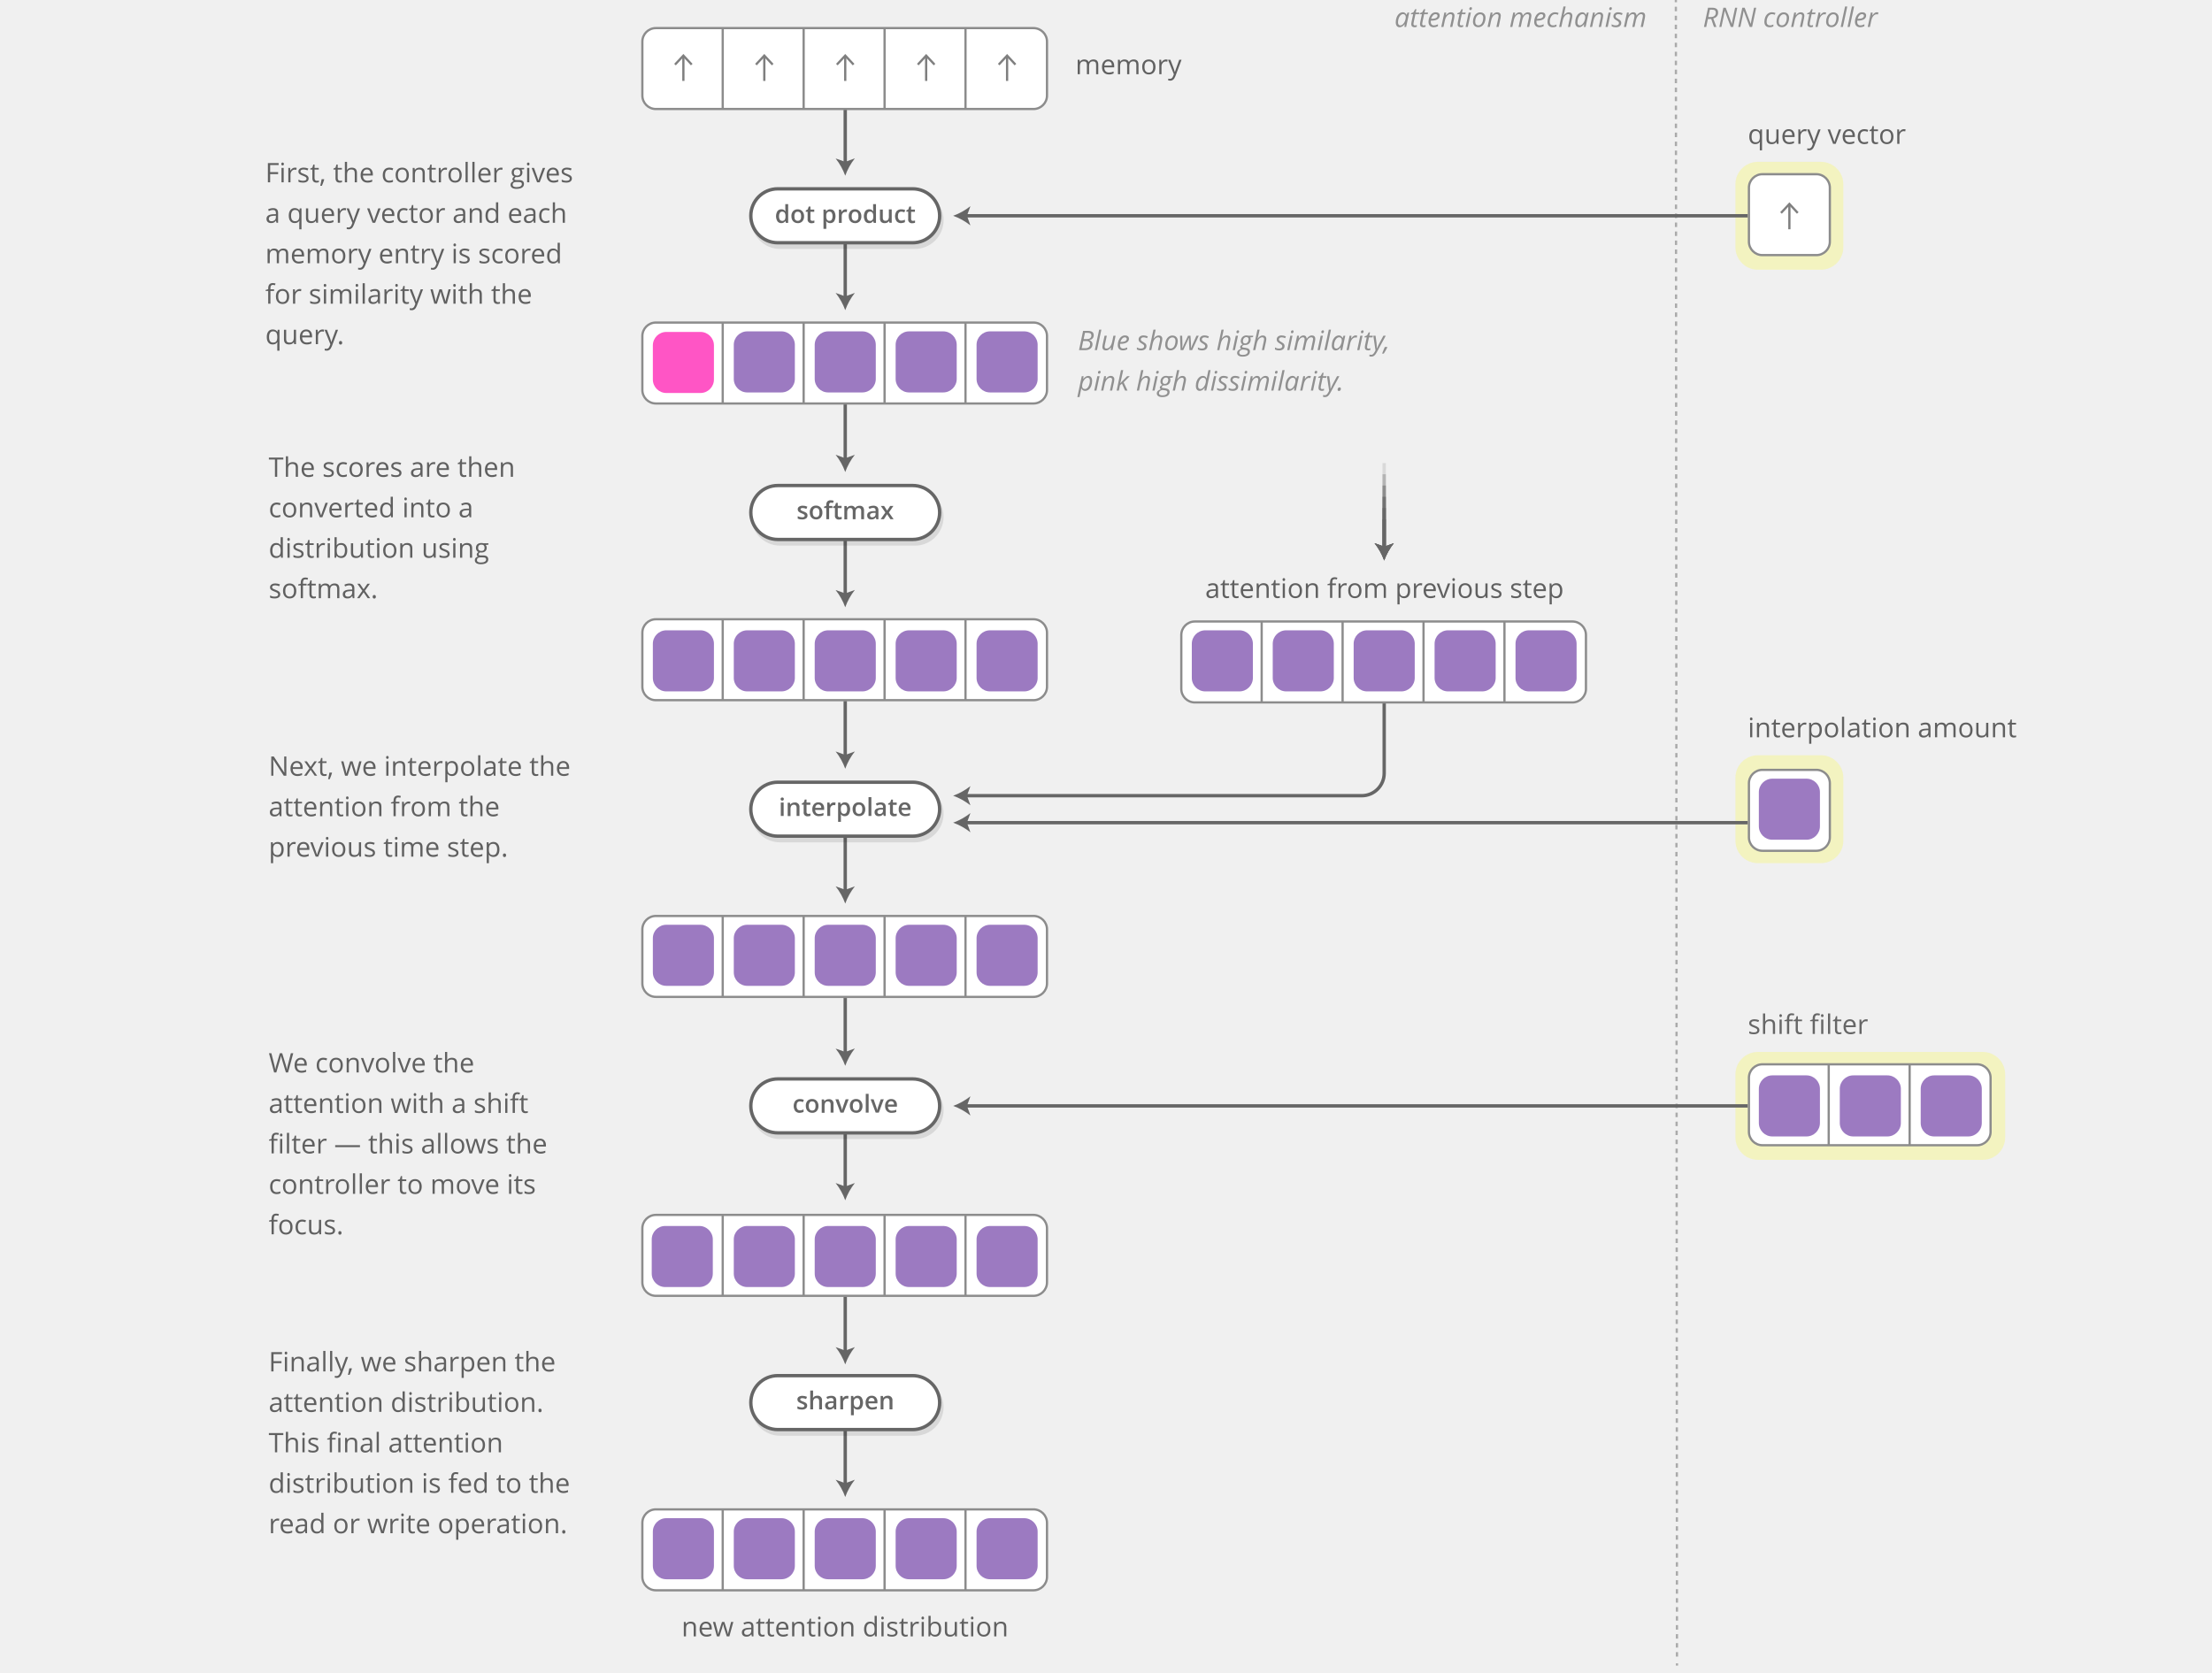
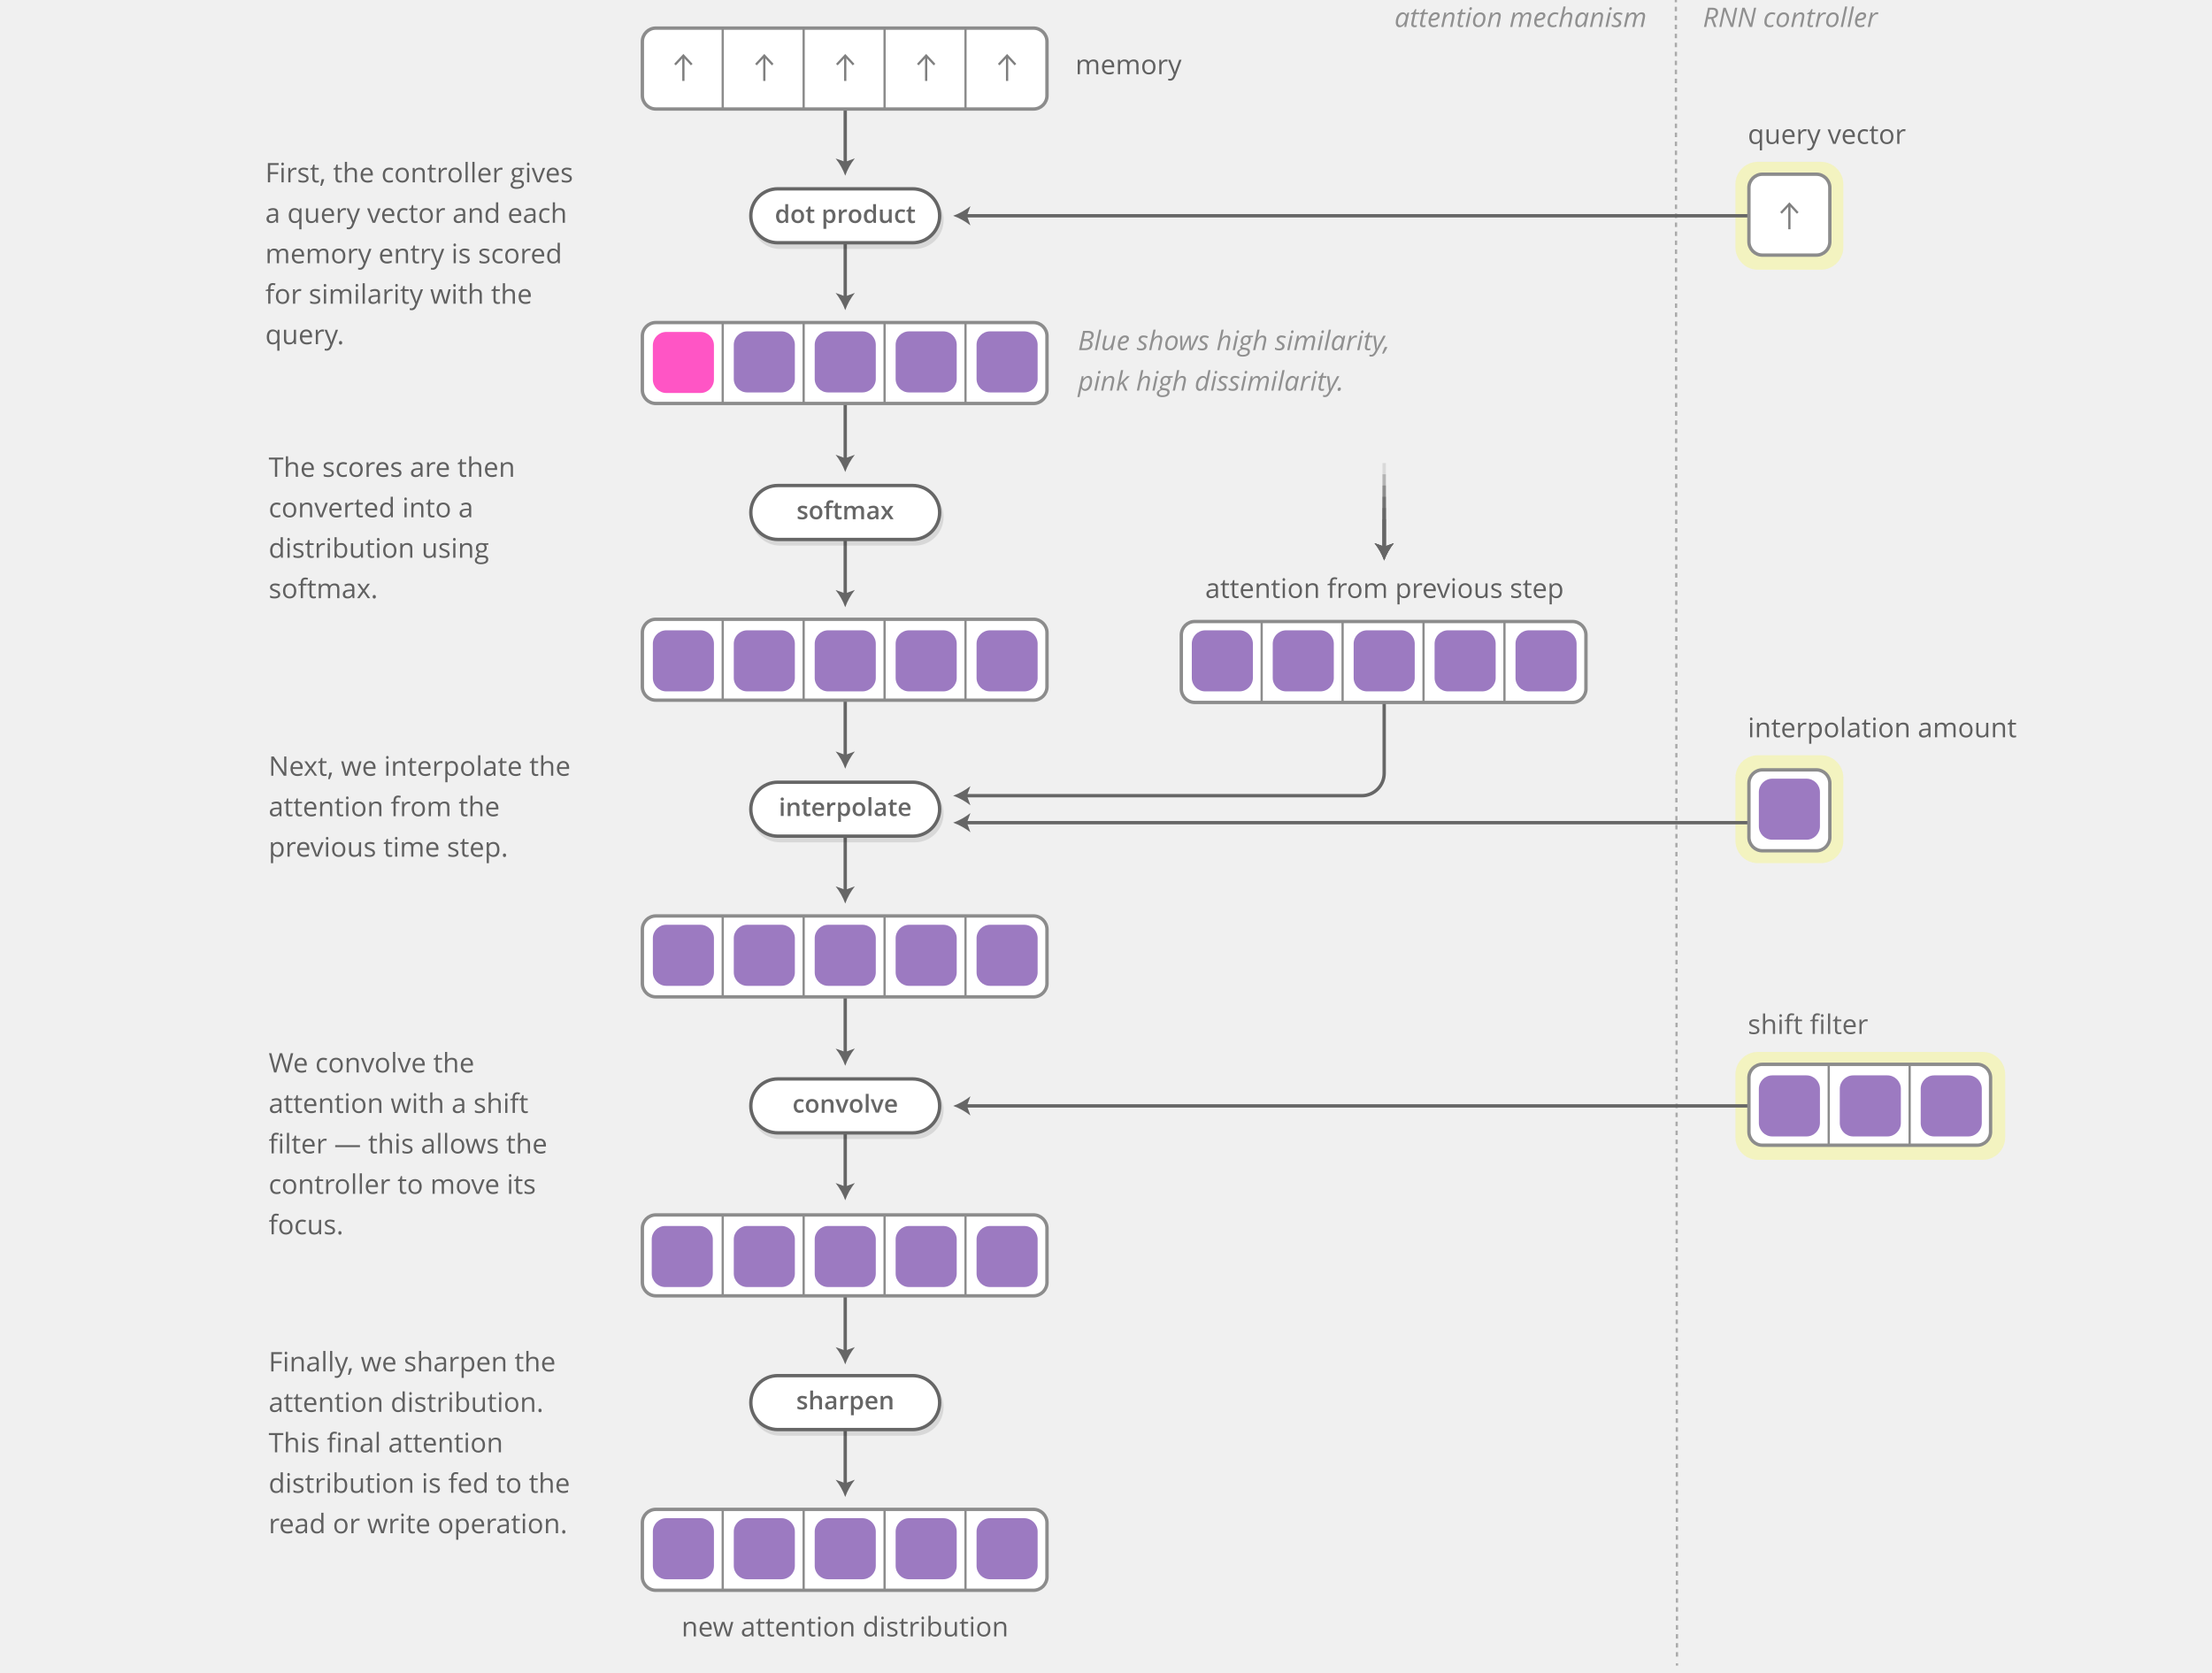
<svg xmlns="http://www.w3.org/2000/svg" xmlns:xlink="http://www.w3.org/1999/xlink" id="background" width="984" height="744" viewBox="0 0 984 744">
  <defs>
-     <symbol id="array-5" data-name="array-5" viewBox="0 0 181 37">
-       <rect x="0.5" y="0.5" width="180" height="36" rx="6" ry="6" fill="#fff" stroke="#8c8c8c" stroke-miterlimit="10" />
-       <line x1="36.25" y1="36.5" x2="36.25" y2="0.5" fill="none" stroke="#8c8c8c" stroke-miterlimit="10" />
-       <line x1="72.25" y1="36.5" x2="72.25" y2="0.5" fill="none" stroke="#8c8c8c" stroke-miterlimit="10" />
-       <line x1="108.25" y1="36.5" x2="108.25" y2="0.5" fill="none" stroke="#8c8c8c" stroke-miterlimit="10" />
-       <line x1="144.25" y1="36.5" x2="144.25" y2="0.5" fill="none" stroke="#8c8c8c" stroke-miterlimit="10" />
-     </symbol>
-     <symbol id="array-1" data-name="array-1" viewBox="0 0 37 37">
-       <rect x="0.5" y="0.5" width="36" height="36" rx="6" ry="6" fill="#fff" stroke="#8c8c8c" stroke-miterlimit="10" />
-     </symbol>
-     <symbol id="array-3" data-name="array-3" viewBox="0 0 108.5 37">
-       <rect x="0.5" y="0.5" width="107.5" height="36" rx="6" ry="6" fill="#fff" stroke="#8c8c8c" stroke-miterlimit="10" />
-       <line x1="36" y1="36.5" x2="36" y2="0.5" fill="none" stroke="#8c8c8c" stroke-miterlimit="10" />
-       <line x1="72" y1="36.5" x2="72" y2="0.5" fill="none" stroke="#8c8c8c" stroke-miterlimit="10" />
+     <symbol id="array-5" data-name="array-5" viewBox="0 0 181.5 37.5">
+       <rect x="0.75" y="0.75" width="180" height="36" rx="6" ry="6" fill="#fff" stroke="#8c8c8c" stroke-miterlimit="10" stroke-width="1.5" />
+       <line x1="36.5" y1="36.75" x2="36.5" y2="0.75" fill="none" stroke="#8c8c8c" stroke-miterlimit="10" />
+       <line x1="72.5" y1="36.75" x2="72.5" y2="0.75" fill="none" stroke="#8c8c8c" stroke-miterlimit="10" />
+       <line x1="108.5" y1="36.75" x2="108.5" y2="0.75" fill="none" stroke="#8c8c8c" stroke-miterlimit="10" />
+       <line x1="144.5" y1="36.75" x2="144.5" y2="0.75" fill="none" stroke="#8c8c8c" stroke-miterlimit="10" />
+     </symbol>
+     <symbol id="array-1" data-name="array-1" viewBox="0 0 37.5 37.5">
+       <rect x="0.75" y="0.75" width="36" height="36" rx="6" ry="6" fill="#fff" stroke="#8c8c8c" stroke-miterlimit="10" stroke-width="1.5" />
+     </symbol>
+     <symbol id="array-3" data-name="array-3" viewBox="0 0 109 37.5">
+       <rect x="0.75" y="0.75" width="107.5" height="36" rx="6" ry="6" fill="#fff" stroke="#8c8c8c" stroke-miterlimit="10" stroke-width="1.5" />
+       <line x1="36.25" y1="36.75" x2="36.25" y2="0.75" fill="none" stroke="#8c8c8c" stroke-miterlimit="10" />
+       <line x1="72.25" y1="36.75" x2="72.25" y2="0.75" fill="none" stroke="#8c8c8c" stroke-miterlimit="10" />
    </symbol>
    <symbol id="array-negative-value" data-name="array-negative-value" viewBox="0 0 36 36">
      <rect width="36" height="36" fill="#0080f7" opacity="0" />
      <rect x="4.42" y="4.42" width="27.17" height="27.17" rx="6" ry="6" fill="#ff2bb6" opacity="0.8" />
    </symbol>
    <symbol id="array-positive-value" data-name="array-positive-value" viewBox="0 0 36 36">
      <rect width="36" height="36" fill="#0080f7" opacity="0" />
      <rect x="4.42" y="4.42" width="27.17" height="27.17" rx="6" ry="6" fill="#8359b2" opacity="0.8" />
    </symbol>
    <symbol id="array-vector" data-name="array-vector" viewBox="0 0 36 36">
      <rect width="36" height="36" fill="#0080f7" opacity="0" />
      <g opacity="0.5">
        <g>
          <line x1="18" y1="24" x2="18" y2="13.08" fill="none" stroke="#000" stroke-miterlimit="10" />
          <polygon points="22.09 16.4 21.36 17.08 18 13.47 14.64 17.08 13.91 16.4 18 12 22.09 16.4" />
        </g>
      </g>
    </symbol>
  </defs>
  <g id="_Group_" data-name="&lt;Group&gt;" opacity="0.2">
    <rect x="772" y="72" width="48" height="48" rx="10" ry="10" opacity="0.04" />
    <rect x="772" y="72" width="48" height="48" rx="10" ry="10" fill="#ff0" />
  </g>
  <g id="_Group_2" data-name="&lt;Group&gt;" opacity="0.2">
    <rect x="772" y="336" width="48" height="48" rx="10" ry="10" opacity="0.04" />
    <rect x="772" y="336" width="48" height="48" rx="10" ry="10" fill="#ff0" />
  </g>
  <g id="_Group_3" data-name="&lt;Group&gt;" opacity="0.2">
    <rect x="772" y="468" width="120" height="48" rx="10" ry="10" opacity="0.04" />
    <rect x="772" y="468" width="120" height="48" rx="10" ry="10" fill="#ff0" />
  </g>
  <g>
    <line x1="745.5" x2="746" y2="741" fill="#fff" />
    <g>
      <line x1="745.5" x2="745.5" y2="1" fill="none" stroke="#aaa" stroke-miterlimit="10" />
      <line x1="745.5" y1="3" x2="746" y2="739" fill="none" stroke="#aaa" stroke-miterlimit="10" stroke-dasharray="2 2" />
      <line x1="746" y1="740" x2="746" y2="741" fill="none" stroke="#aaa" stroke-miterlimit="10" />
    </g>
  </g>
  <g>
    <g opacity="0">
      <g>
        <line x1="615.75" y1="201" x2="615.75" y2="243.92" fill="none" stroke="#666" stroke-miterlimit="10" stroke-width="1.5" />
        <path d="M615.75,249.35a27.2,27.2,0,0,0-4.28-7.69l4.28,1.55,4.28-1.55A27.18,27.18,0,0,0,615.75,249.35Z" fill="#666" />
      </g>
    </g>
    <g opacity="0.17">
      <g>
        <line x1="615.75" y1="206" x2="615.75" y2="243.92" fill="none" stroke="#666" stroke-miterlimit="10" stroke-width="1.5" />
        <path d="M615.75,249.35a27.2,27.2,0,0,0-4.28-7.69l4.28,1.55,4.28-1.55A27.18,27.18,0,0,0,615.75,249.35Z" fill="#666" />
      </g>
    </g>
    <g opacity="0.33">
      <g>
        <line x1="615.75" y1="211" x2="615.75" y2="243.92" fill="none" stroke="#666" stroke-miterlimit="10" stroke-width="1.5" />
        <path d="M615.75,249.35a27.2,27.2,0,0,0-4.28-7.69l4.28,1.55,4.28-1.55A27.18,27.18,0,0,0,615.75,249.35Z" fill="#666" />
      </g>
    </g>
    <g opacity="0.5">
      <g>
        <line x1="615.75" y1="216" x2="615.75" y2="243.92" fill="none" stroke="#666" stroke-miterlimit="10" stroke-width="1.5" />
        <path d="M615.75,249.35a27.2,27.2,0,0,0-4.28-7.69l4.28,1.55,4.28-1.55A27.18,27.18,0,0,0,615.75,249.35Z" fill="#666" />
      </g>
    </g>
    <g opacity="0.67">
      <g>
        <line x1="615.75" y1="221" x2="615.75" y2="243.92" fill="none" stroke="#666" stroke-miterlimit="10" stroke-width="1.5" />
        <path d="M615.75,249.35a27.2,27.2,0,0,0-4.28-7.69l4.28,1.55,4.28-1.55A27.18,27.18,0,0,0,615.75,249.35Z" fill="#666" />
      </g>
    </g>
    <g opacity="0.83">
      <g>
        <line x1="615.75" y1="226" x2="615.75" y2="243.92" fill="none" stroke="#666" stroke-miterlimit="10" stroke-width="1.5" />
        <path d="M615.75,249.35a27.2,27.2,0,0,0-4.28-7.69l4.28,1.55,4.28-1.55A27.18,27.18,0,0,0,615.75,249.35Z" fill="#666" />
      </g>
    </g>
    <g>
      <line x1="615.75" y1="231" x2="615.75" y2="243.92" fill="none" stroke="#666" stroke-miterlimit="10" stroke-width="1.5" />
      <path d="M615.75,249.35a27.2,27.2,0,0,0-4.28-7.69l4.28,1.55,4.28-1.55A27.18,27.18,0,0,0,615.75,249.35Z" fill="#666" />
    </g>
  </g>
  <g>
    <g>
      <line x1="376" y1="48" x2="376" y2="72.75" fill="none" stroke="#666" stroke-miterlimit="10" stroke-width="1.5" />
      <path d="M376,78.18a27.2,27.2,0,0,0-4.28-7.69L376,72l4.28-1.55A27.17,27.17,0,0,0,376,78.18Z" fill="#666" />
    </g>
    <g>
      <line x1="777.5" y1="96" x2="429.43" y2="96" fill="none" stroke="#666" stroke-miterlimit="10" stroke-width="1.5" />
      <path d="M424,96a27.2,27.2,0,0,0,7.69-4.28L430.14,96l1.55,4.28A27.18,27.18,0,0,0,424,96Z" fill="#666" />
    </g>
    <g>
      <line x1="777.5" y1="366" x2="429.43" y2="366" fill="none" stroke="#666" stroke-miterlimit="10" stroke-width="1.5" />
      <path d="M424,366a27.2,27.2,0,0,0,7.69-4.28L430.14,366l1.55,4.28A27.18,27.18,0,0,0,424,366Z" fill="#666" />
    </g>
    <g>
      <line x1="777.5" y1="492" x2="429.43" y2="492" fill="none" stroke="#666" stroke-miterlimit="10" stroke-width="1.5" />
      <path d="M424,492a27.2,27.2,0,0,0,7.69-4.28L430.14,492l1.55,4.28A27.18,27.18,0,0,0,424,492Z" fill="#666" />
    </g>
    <g>
      <line x1="376" y1="107.82" x2="376" y2="132.57" fill="none" stroke="#666" stroke-miterlimit="10" stroke-width="1.5" />
      <path d="M376,138a27.2,27.2,0,0,0-4.28-7.69l4.28,1.55,4.28-1.55A27.18,27.18,0,0,0,376,138Z" fill="#666" />
    </g>
    <g>
      <line x1="376" y1="179.82" x2="376" y2="204.57" fill="none" stroke="#666" stroke-miterlimit="10" stroke-width="1.5" />
      <path d="M376,210a27.2,27.2,0,0,0-4.28-7.69l4.28,1.55,4.28-1.55A27.17,27.17,0,0,0,376,210Z" fill="#666" />
    </g>
    <g>
      <line x1="376" y1="240" x2="376" y2="264.75" fill="none" stroke="#666" stroke-miterlimit="10" stroke-width="1.5" />
      <path d="M376,270.18a27.2,27.2,0,0,0-4.28-7.69L376,264l4.28-1.55A27.18,27.18,0,0,0,376,270.18Z" fill="#666" />
    </g>
    <g>
      <line x1="376" y1="311.82" x2="376" y2="336.57" fill="none" stroke="#666" stroke-miterlimit="10" stroke-width="1.5" />
      <path d="M376,342a27.2,27.2,0,0,0-4.28-7.69l4.28,1.55,4.28-1.55A27.18,27.18,0,0,0,376,342Z" fill="#666" />
    </g>
    <g>
      <line x1="376" y1="371.82" x2="376" y2="396.57" fill="none" stroke="#666" stroke-miterlimit="10" stroke-width="1.5" />
      <path d="M376,402a27.2,27.2,0,0,0-4.28-7.69l4.28,1.55,4.28-1.55A27.18,27.18,0,0,0,376,402Z" fill="#666" />
    </g>
    <g>
      <line x1="376" y1="444" x2="376" y2="468.75" fill="none" stroke="#666" stroke-miterlimit="10" stroke-width="1.5" />
      <path d="M376,474.18a27.2,27.2,0,0,0-4.28-7.69L376,468l4.28-1.55A27.18,27.18,0,0,0,376,474.18Z" fill="#666" />
    </g>
    <g>
      <line x1="376" y1="503.82" x2="376" y2="528.57" fill="none" stroke="#666" stroke-miterlimit="10" stroke-width="1.5" />
      <path d="M376,534a27.2,27.2,0,0,0-4.28-7.69l4.28,1.55,4.28-1.55A27.18,27.18,0,0,0,376,534Z" fill="#666" />
    </g>
    <g>
      <line x1="376" y1="576.82" x2="376" y2="601.57" fill="none" stroke="#666" stroke-miterlimit="10" stroke-width="1.5" />
      <path d="M376,607a27.2,27.2,0,0,0-4.28-7.69l4.28,1.55,4.28-1.55A27.18,27.18,0,0,0,376,607Z" fill="#666" />
    </g>
    <g>
      <line x1="376" y1="635.82" x2="376" y2="660.57" fill="none" stroke="#666" stroke-miterlimit="10" stroke-width="1.5" />
      <path d="M376,666a27.2,27.2,0,0,0-4.28-7.69l4.28,1.55,4.28-1.55A27.18,27.18,0,0,0,376,666Z" fill="#666" />
    </g>
    <g>
      <path d="M615.75,312v32a10,10,0,0,1-10,10H429.43" fill="none" stroke="#666" stroke-miterlimit="10" stroke-width="1.5" />
      <path d="M424,354a27.2,27.2,0,0,0,7.69-4.28L430.14,354l1.55,4.28A27.18,27.18,0,0,0,424,354Z" fill="#666" />
    </g>
  </g>
  <g>
    <g opacity="0.1">
      <rect x="335" y="614" width="84" height="24" rx="12" ry="12" />
      <rect x="335" y="614" width="84" height="24" rx="12" ry="12" fill="none" stroke="#000" stroke-miterlimit="10" stroke-width="1.5" />
    </g>
    <g>
      <rect x="334" y="612" width="84" height="24" rx="12" ry="12" fill="#fff" />
      <rect x="334" y="612" width="84" height="24" rx="12" ry="12" fill="none" stroke="#666" stroke-miterlimit="10" stroke-width="1.5" />
    </g>
  </g>
  <g>
    <g opacity="0.1">
      <rect x="335" y="482" width="84" height="24" rx="12" ry="12" />
      <rect x="335" y="482" width="84" height="24" rx="12" ry="12" fill="none" stroke="#000" stroke-miterlimit="10" stroke-width="1.5" />
    </g>
    <g>
      <rect x="334" y="480" width="84" height="24" rx="12" ry="12" fill="#fff" />
      <rect x="334" y="480" width="84" height="24" rx="12" ry="12" fill="none" stroke="#666" stroke-miterlimit="10" stroke-width="1.5" />
    </g>
  </g>
  <g>
    <g opacity="0.1">
      <rect x="335" y="350" width="84" height="24" rx="12" ry="12" />
      <rect x="335" y="350" width="84" height="24" rx="12" ry="12" fill="none" stroke="#000" stroke-miterlimit="10" stroke-width="1.5" />
    </g>
    <g>
      <rect x="334" y="348" width="84" height="24" rx="12" ry="12" fill="#fff" />
      <rect x="334" y="348" width="84" height="24" rx="12" ry="12" fill="none" stroke="#666" stroke-miterlimit="10" stroke-width="1.5" />
    </g>
  </g>
  <g>
    <g opacity="0.1">
      <rect x="335" y="218" width="84" height="24" rx="12" ry="12" />
      <rect x="335" y="218" width="84" height="24" rx="12" ry="12" fill="none" stroke="#000" stroke-miterlimit="10" stroke-width="1.5" />
    </g>
    <g>
      <rect x="334" y="216" width="84" height="24" rx="12" ry="12" fill="#fff" />
      <rect x="334" y="216" width="84" height="24" rx="12" ry="12" fill="none" stroke="#666" stroke-miterlimit="10" stroke-width="1.5" />
    </g>
  </g>
  <g>
    <g opacity="0.1">
      <rect x="335" y="86" width="84" height="24" rx="12" ry="12" />
      <rect x="335" y="86" width="84" height="24" rx="12" ry="12" fill="none" stroke="#000" stroke-miterlimit="10" stroke-width="1.5" />
    </g>
    <g>
      <rect x="334" y="84" width="84" height="24" rx="12" ry="12" fill="#fff" />
      <rect x="334" y="84" width="84" height="24" rx="12" ry="12" fill="none" stroke="#666" stroke-miterlimit="10" stroke-width="1.5" />
    </g>
  </g>
-   <use id="array-5-3" data-name="array-5" width="181" height="37" transform="translate(285.25 275)" xlink:href="#array-5" />
-   <use width="181" height="37" transform="translate(525 276)" xlink:href="#array-5" />
-   <use width="181" height="37" transform="translate(285.25 407)" xlink:href="#array-5" />
-   <use width="181" height="37" transform="translate(285.25 540)" xlink:href="#array-5" />
-   <use width="181" height="37" transform="translate(285.25 671)" xlink:href="#array-5" />
-   <use width="37" height="37" transform="translate(777.5 342)" xlink:href="#array-1" />
-   <use id="array-3-3" data-name="array-3" width="108.5" height="37" transform="translate(777.5 473)" xlink:href="#array-3" />
-   <use width="181" height="37" transform="translate(285.25 143)" xlink:href="#array-5" />
+   <use id="array-5-3" data-name="array-5" width="181.5" height="37.5" transform="translate(285 274.75)" xlink:href="#array-5" />
+   <use width="181.5" height="37.5" transform="translate(524.75 275.75)" xlink:href="#array-5" />
+   <use width="181.5" height="37.5" transform="translate(285 406.75)" xlink:href="#array-5" />
+   <use id="array-5-10" data-name="array-5" width="181.5" height="37.5" transform="translate(285 539.75)" xlink:href="#array-5" />
+   <use width="181.5" height="37.5" transform="translate(285 670.75)" xlink:href="#array-5" />
+   <use width="37.5" height="37.5" transform="translate(777.25 341.75)" xlink:href="#array-1" />
+   <use id="array-3-3" data-name="array-3" width="109" height="37.5" transform="translate(777.25 472.75)" xlink:href="#array-3" />
+   <use width="181.5" height="37.5" transform="translate(285 142.75)" xlink:href="#array-5" />
  <g id="dot">
    <use width="36" height="36" transform="translate(286 143.25)" xlink:href="#array-negative-value" />
    <use width="36" height="36" transform="translate(322 143)" xlink:href="#array-positive-value" />
    <use width="36" height="36" transform="translate(358 143)" xlink:href="#array-positive-value" />
    <use width="36" height="36" transform="translate(394 143)" xlink:href="#array-positive-value" />
    <use width="36" height="36" transform="translate(430 143)" xlink:href="#array-positive-value" />
  </g>
-   <use width="181" height="37" transform="translate(285.25 12)" xlink:href="#array-5" />
+   <use width="181.5" height="37.5" transform="translate(285 11.75)" xlink:href="#array-5" />
  <g id="softmax">
    <use width="36" height="36" transform="translate(286 276)" xlink:href="#array-positive-value" />
    <use width="36" height="36" transform="translate(322 276)" xlink:href="#array-positive-value" />
    <use width="36" height="36" transform="translate(358 276)" xlink:href="#array-positive-value" />
    <use width="36" height="36" transform="translate(394 276)" xlink:href="#array-positive-value" />
    <use id="array-positive-value-19" data-name="array-positive-value" width="36" height="36" transform="translate(430 276)" xlink:href="#array-positive-value" />
  </g>
  <g id="shift">
    <use width="36" height="36" transform="translate(778 474)" xlink:href="#array-positive-value" />
    <use width="36" height="36" transform="translate(814 474)" xlink:href="#array-positive-value" />
    <use width="36" height="36" transform="translate(850 474)" xlink:href="#array-positive-value" />
  </g>
  <use id="interpolate-amount" width="36" height="36" transform="translate(778 342)" xlink:href="#array-positive-value" />
  <g id="previous">
    <use width="36" height="36" transform="translate(525.75 276)" xlink:href="#array-positive-value" />
    <use width="36" height="36" transform="translate(561.75 276)" xlink:href="#array-positive-value" />
    <use width="36" height="36" transform="translate(597.75 276)" xlink:href="#array-positive-value" />
    <use width="36" height="36" transform="translate(633.75 276)" xlink:href="#array-positive-value" />
    <use width="36" height="36" transform="translate(669.75 276)" xlink:href="#array-positive-value" />
  </g>
  <g id="interpolate">
    <use width="36" height="36" transform="translate(286 407)" xlink:href="#array-positive-value" />
    <use width="36" height="36" transform="translate(322 407)" xlink:href="#array-positive-value" />
    <use width="36" height="36" transform="translate(358 407)" xlink:href="#array-positive-value" />
    <use width="36" height="36" transform="translate(394 407)" xlink:href="#array-positive-value" />
    <use width="36" height="36" transform="translate(430 407)" xlink:href="#array-positive-value" />
  </g>
  <g id="convolve">
    <use width="36" height="36" transform="translate(285.5 541)" xlink:href="#array-positive-value" />
    <use width="36" height="36" transform="translate(322 541)" xlink:href="#array-positive-value" />
    <use width="36" height="36" transform="translate(358 541)" xlink:href="#array-positive-value" />
    <use width="36" height="36" transform="translate(394 541)" xlink:href="#array-positive-value" />
    <use width="36" height="36" transform="translate(430 541)" xlink:href="#array-positive-value" />
  </g>
  <g id="new-attention">
    <use width="36" height="36" transform="translate(286 671)" xlink:href="#array-positive-value" />
    <use width="36" height="36" transform="translate(322 671)" xlink:href="#array-positive-value" />
    <use width="36" height="36" transform="translate(358 671)" xlink:href="#array-positive-value" />
    <use width="36" height="36" transform="translate(394 671)" xlink:href="#array-positive-value" />
    <use width="36" height="36" transform="translate(430 671)" xlink:href="#array-positive-value" />
  </g>
-   <use width="37" height="37" transform="translate(777.5 77)" xlink:href="#array-1" />
+   <use width="37.5" height="37.5" transform="translate(777.25 76.75)" xlink:href="#array-1" />
  <g opacity="0.6">
    <text transform="translate(118 81.12)" font-size="12" font-family="Open Sans">First, the controller gives <tspan x="0" y="18">a query vector and each </tspan>
      <tspan x="0" y="36">memory entry is scored </tspan>
      <tspan x="0" y="54">for similarity with the </tspan>
      <tspan x="0" y="72">query.</tspan>
    </text>
  </g>
  <g opacity="0.6">
    <text transform="translate(119.5 212.12)" font-size="12" font-family="Open Sans">The scores are then <tspan x="0" y="18">converted into a </tspan>
      <tspan x="0" y="36">distribution using </tspan>
      <tspan x="0" y="54">softmax.</tspan>
    </text>
  </g>
  <g opacity="0.6">
    <text transform="translate(119.5 345.12)" font-size="12" font-family="Open Sans">Next, we interpolate the <tspan x="0" y="18">attention from the </tspan>
      <tspan x="0" y="36">previous time step. </tspan>
    </text>
  </g>
  <g opacity="0.6">
    <text transform="translate(119.5 477.12)" font-size="12" font-family="Open Sans">We convolve the <tspan x="0" y="18">attention with a shift </tspan>
      <tspan x="0" y="36">filter — this allows the </tspan>
      <tspan x="0" y="54">controller to move its </tspan>
      <tspan x="0" y="72">focus.</tspan>
    </text>
  </g>
  <g opacity="0.6">
    <text transform="translate(119.5 610.12)" font-size="12" font-family="Open Sans">Finally, we sharpen the <tspan x="0" y="18">attention distribution. </tspan>
      <tspan x="0" y="36">This final attention </tspan>
      <tspan x="0" y="54">distribution is fed to the </tspan>
      <tspan x="0" y="72">read or write operation.</tspan>
    </text>
  </g>
  <g>
    <path d="M347.26,355.49a0.7,0.7,0,0,1,.19-0.52,0.72,0.72,0,0,1,.53-0.18,0.71,0.71,0,0,1,.52.18,0.7,0.7,0,0,1,.19.52,0.68,0.68,0,0,1-.19.51,0.7,0.7,0,0,1-.52.19,0.71,0.71,0,0,1-.53-0.19A0.68,0.68,0,0,1,347.26,355.49ZM348.6,363h-1.26v-5.94h1.26V363Z" fill="#666" />
    <path d="M355.63,363h-1.27v-3.65a1.6,1.6,0,0,0-.28-1,1.07,1.07,0,0,0-.88-0.34,1.4,1.4,0,0,0-1.17.47,2.61,2.61,0,0,0-.37,1.58v3H350.4v-5.94h1l0.18,0.78h0.06a1.75,1.75,0,0,1,.76-0.66,2.55,2.55,0,0,1,1.1-.23,1.91,1.91,0,0,1,2.14,2.18V363Z" fill="#666" />
    <path d="M359.6,362.09a3.07,3.07,0,0,0,.92-0.14v1a2.49,2.49,0,0,1-.54.15,3.73,3.73,0,0,1-.68.06,1.63,1.63,0,0,1-1.79-1.89V358h-0.81v-0.56l0.87-.46,0.43-1.26h0.78v1.32h1.69v1h-1.69v3.18a0.89,0.89,0,0,0,.23.67A0.83,0.83,0,0,0,359.6,362.09Z" fill="#666" />
    <path d="M364.3,363.11a2.87,2.87,0,0,1-2.17-.81,3.07,3.07,0,0,1-.78-2.23,3.37,3.37,0,0,1,.73-2.29,2.5,2.5,0,0,1,2-.83,2.45,2.45,0,0,1,1.86.71,2.73,2.73,0,0,1,.68,2v0.68h-4a2,2,0,0,0,.47,1.33,1.62,1.62,0,0,0,1.24.46,4.57,4.57,0,0,0,1-.1,5.06,5.06,0,0,0,1-.33v1a3.92,3.92,0,0,1-.93.31A5.76,5.76,0,0,1,364.3,363.11Zm-0.23-5.2a1.27,1.27,0,0,0-1,.38,1.81,1.81,0,0,0-.43,1.11h2.7a1.64,1.64,0,0,0-.35-1.11A1.21,1.21,0,0,0,364.07,357.91Z" fill="#666" />
    <path d="M371.06,357a3.08,3.08,0,0,1,.63.05l-0.12,1.18a2.39,2.39,0,0,0-.56-0.06,1.61,1.61,0,0,0-1.23.49,1.78,1.78,0,0,0-.47,1.28V363H368v-5.94h1l0.17,1h0.06a2.35,2.35,0,0,1,.77-0.84A1.84,1.84,0,0,1,371.06,357Z" fill="#666" />
    <path d="M375.8,363.11a2.08,2.08,0,0,1-1.75-.81H374q0.08,0.75.08,0.91v2.43h-1.26v-8.58h1q0,0.17.18,0.79h0.06a2,2,0,0,1,1.77-.9,2.06,2.06,0,0,1,1.73.81,4.42,4.42,0,0,1,0,4.53A2.08,2.08,0,0,1,375.8,363.11ZM375.5,358a1.31,1.31,0,0,0-1.1.44,2.29,2.29,0,0,0-.35,1.41V360a2.78,2.78,0,0,0,.34,1.57,1.28,1.28,0,0,0,1.12.49,1.14,1.14,0,0,0,1-.54,2.77,2.77,0,0,0,.35-1.53,2.68,2.68,0,0,0-.35-1.51A1.17,1.17,0,0,0,375.5,358Z" fill="#666" />
    <path d="M384.91,360a3.24,3.24,0,0,1-.75,2.27,2.67,2.67,0,0,1-2.08.82,2.84,2.84,0,0,1-1.47-.38,2.48,2.48,0,0,1-1-1.08,3.68,3.68,0,0,1-.34-1.63,3.22,3.22,0,0,1,.74-2.26,2.69,2.69,0,0,1,2.09-.81,2.62,2.62,0,0,1,2,.83A3.2,3.2,0,0,1,384.91,360Zm-4.32,0q0,2.06,1.52,2.06t1.5-2.06q0-2-1.51-2a1.29,1.29,0,0,0-1.15.53A2.68,2.68,0,0,0,380.59,360Z" fill="#666" />
    <path d="M387.62,363h-1.26v-8.36h1.26V363Z" fill="#666" />
    <path d="M393.14,363l-0.25-.83h0a2.42,2.42,0,0,1-.86.74,2.73,2.73,0,0,1-1.12.2,1.89,1.89,0,0,1-1.37-.47,1.77,1.77,0,0,1-.49-1.34,1.57,1.57,0,0,1,.68-1.39,3.94,3.94,0,0,1,2.08-.51l1,0v-0.32a1.2,1.2,0,0,0-.27-0.85,1.08,1.08,0,0,0-.82-0.28,2.84,2.84,0,0,0-.88.13,6.6,6.6,0,0,0-.81.32l-0.41-.9a4.41,4.41,0,0,1,1.06-.38,4.86,4.86,0,0,1,1.08-.13,2.57,2.57,0,0,1,1.71.49A1.94,1.94,0,0,1,394,359v4h-0.9Zm-1.88-.86a1.56,1.56,0,0,0,1.1-.38,1.39,1.39,0,0,0,.42-1.08v-0.52l-0.76,0a2.62,2.62,0,0,0-1.3.3,0.91,0.91,0,0,0-.41.81,0.79,0.79,0,0,0,.24.61A1,1,0,0,0,391.26,362.14Z" fill="#666" />
    <path d="M398,362.09a3.07,3.07,0,0,0,.92-0.14v1a2.49,2.49,0,0,1-.54.15,3.73,3.73,0,0,1-.68.06,1.63,1.63,0,0,1-1.79-1.89V358h-0.81v-0.56L396,357l0.43-1.26h0.78v1.32h1.69v1h-1.69v3.18a0.89,0.89,0,0,0,.23.67A0.83,0.83,0,0,0,398,362.09Z" fill="#666" />
    <path d="M402.73,363.11a2.87,2.87,0,0,1-2.17-.81,3.07,3.07,0,0,1-.78-2.23,3.37,3.37,0,0,1,.73-2.29,2.5,2.5,0,0,1,2-.83,2.45,2.45,0,0,1,1.86.71,2.73,2.73,0,0,1,.68,2v0.68h-4a2,2,0,0,0,.47,1.33,1.62,1.62,0,0,0,1.24.46,4.57,4.57,0,0,0,1-.1,5.06,5.06,0,0,0,1-.33v1a3.92,3.92,0,0,1-.93.31A5.76,5.76,0,0,1,402.73,363.11Zm-0.23-5.2a1.27,1.27,0,0,0-1,.38,1.81,1.81,0,0,0-.43,1.11h2.7a1.64,1.64,0,0,0-.35-1.11A1.21,1.21,0,0,0,402.5,357.91Z" fill="#666" />
  </g>
  <g>
    <path d="M355.78,495.11a2.6,2.6,0,0,1-2-.79,4,4,0,0,1,0-4.56,2.72,2.72,0,0,1,2.12-.81,4,4,0,0,1,1.69.35l-0.38,1a3.84,3.84,0,0,0-1.32-.31q-1.54,0-1.54,2a2.45,2.45,0,0,0,.38,1.5,1.33,1.33,0,0,0,1.13.5,3.23,3.23,0,0,0,1.6-.42v1.1a2.49,2.49,0,0,1-.72.28A4.31,4.31,0,0,1,355.78,495.11Z" fill="#666" />
    <path d="M364.1,492a3.24,3.24,0,0,1-.75,2.27,2.67,2.67,0,0,1-2.08.82,2.84,2.84,0,0,1-1.47-.38,2.48,2.48,0,0,1-1-1.08,3.68,3.68,0,0,1-.34-1.63,3.22,3.22,0,0,1,.74-2.26,2.69,2.69,0,0,1,2.09-.81,2.62,2.62,0,0,1,2,.83A3.2,3.2,0,0,1,364.1,492Zm-4.32,0q0,2.06,1.52,2.06t1.5-2.06q0-2-1.51-2a1.29,1.29,0,0,0-1.15.53A2.68,2.68,0,0,0,359.77,492Z" fill="#666" />
    <path d="M370.77,495H369.5v-3.65a1.6,1.6,0,0,0-.28-1,1.07,1.07,0,0,0-.88-0.34,1.4,1.4,0,0,0-1.17.47,2.61,2.61,0,0,0-.37,1.58v3h-1.26v-5.94h1l0.18,0.78h0.06a1.75,1.75,0,0,1,.76-0.66,2.55,2.55,0,0,1,1.1-.23,1.91,1.91,0,0,1,2.14,2.18V495Z" fill="#666" />
    <path d="M373.88,495l-2.26-5.94H373l1.21,3.45a6.85,6.85,0,0,1,.38,1.41h0a9.45,9.45,0,0,1,.38-1.41l1.21-3.45h1.34L375.25,495h-1.36Z" fill="#666" />
    <path d="M383.68,492a3.24,3.24,0,0,1-.75,2.27,2.67,2.67,0,0,1-2.08.82,2.84,2.84,0,0,1-1.47-.38,2.48,2.48,0,0,1-1-1.08,3.68,3.68,0,0,1-.34-1.63,3.22,3.22,0,0,1,.74-2.26,2.69,2.69,0,0,1,2.09-.81,2.62,2.62,0,0,1,2,.83A3.2,3.2,0,0,1,383.68,492Zm-4.32,0q0,2.06,1.52,2.06t1.5-2.06q0-2-1.51-2a1.29,1.29,0,0,0-1.15.53A2.68,2.68,0,0,0,379.36,492Z" fill="#666" />
    <path d="M386.4,495h-1.26v-8.36h1.26V495Z" fill="#666" />
    <path d="M389.55,495l-2.26-5.94h1.33l1.21,3.45a6.85,6.85,0,0,1,.38,1.41h0a9.45,9.45,0,0,1,.38-1.41l1.21-3.45h1.34L390.92,495h-1.36Z" fill="#666" />
    <path d="M396.68,495.11a2.87,2.87,0,0,1-2.17-.81,3.07,3.07,0,0,1-.78-2.23,3.37,3.37,0,0,1,.73-2.29,2.5,2.5,0,0,1,2-.83,2.45,2.45,0,0,1,1.86.71,2.73,2.73,0,0,1,.68,2v0.68h-4a2,2,0,0,0,.47,1.33,1.62,1.62,0,0,0,1.24.46,4.57,4.57,0,0,0,1-.1,5.06,5.06,0,0,0,1-.33v1a3.92,3.92,0,0,1-.93.31A5.76,5.76,0,0,1,396.68,495.11Zm-0.23-5.2a1.27,1.27,0,0,0-1,.38,1.81,1.81,0,0,0-.43,1.11h2.7a1.64,1.64,0,0,0-.35-1.11A1.21,1.21,0,0,0,396.45,489.91Z" fill="#666" />
  </g>
  <g>
    <path d="M359.08,625.31a1.55,1.55,0,0,1-.63,1.33,3,3,0,0,1-1.82.46,4.29,4.29,0,0,1-1.91-.36v-1.09a4.68,4.68,0,0,0,1.95.48q1.17,0,1.17-.7a0.56,0.56,0,0,0-.13-0.38,1.53,1.53,0,0,0-.42-0.31,7.3,7.3,0,0,0-.82-0.37,3.81,3.81,0,0,1-1.39-.79,1.47,1.47,0,0,1-.36-1,1.35,1.35,0,0,1,.62-1.18A2.92,2.92,0,0,1,357,621a4.74,4.74,0,0,1,2,.42l-0.41,1a4.4,4.4,0,0,0-1.62-.4q-1,0-1,.57a0.57,0.57,0,0,0,.26.47,5.72,5.72,0,0,0,1.14.53,5.19,5.19,0,0,1,1.07.52,1.56,1.56,0,0,1,.49.54A1.58,1.58,0,0,1,359.08,625.31Z" fill="#666" />
    <path d="M365.67,627H364.4v-3.65a1.6,1.6,0,0,0-.28-1,1.07,1.07,0,0,0-.88-0.34,1.39,1.39,0,0,0-1.17.48,2.62,2.62,0,0,0-.37,1.59V627h-1.26v-8.36h1.26v2.12a9.9,9.9,0,0,1-.06,1.09h0.08a1.76,1.76,0,0,1,.72-0.67,2.31,2.31,0,0,1,1.07-.24,1.92,1.92,0,0,1,2.16,2.18V627Z" fill="#666" />
    <path d="M371.14,627l-0.25-.83h0a2.43,2.43,0,0,1-.86.74,2.73,2.73,0,0,1-1.12.2,1.89,1.89,0,0,1-1.37-.47,1.77,1.77,0,0,1-.49-1.34,1.57,1.57,0,0,1,.68-1.39,3.93,3.93,0,0,1,2.08-.51l1,0v-0.32a1.2,1.2,0,0,0-.27-0.85,1.08,1.08,0,0,0-.82-0.28,2.86,2.86,0,0,0-.88.13,6.61,6.61,0,0,0-.81.32l-0.41-.9a4.37,4.37,0,0,1,1.06-.38,4.86,4.86,0,0,1,1.08-.13,2.57,2.57,0,0,1,1.71.49A1.94,1.94,0,0,1,372,623v4h-0.9Zm-1.88-.86a1.56,1.56,0,0,0,1.1-.38,1.39,1.39,0,0,0,.42-1.08v-0.52l-0.76,0a2.62,2.62,0,0,0-1.3.3,0.91,0.91,0,0,0-.41.81,0.79,0.79,0,0,0,.24.61A1,1,0,0,0,369.26,626.14Z" fill="#666" />
    <path d="M376.82,621a3,3,0,0,1,.63.05l-0.12,1.18a2.39,2.39,0,0,0-.56-0.06,1.61,1.61,0,0,0-1.23.49,1.79,1.79,0,0,0-.47,1.28V627H373.8v-5.94h1l0.17,1H375a2.35,2.35,0,0,1,.77-0.84A1.83,1.83,0,0,1,376.82,621Z" fill="#666" />
    <path d="M381.56,627.11a2.08,2.08,0,0,1-1.75-.81h-0.08q0.08,0.75.08,0.91v2.43h-1.26v-8.58h1q0,0.17.18,0.79h0.06a2,2,0,0,1,1.77-.9,2.06,2.06,0,0,1,1.73.81,4.42,4.42,0,0,1,0,4.53A2.08,2.08,0,0,1,381.56,627.11ZM381.25,622a1.31,1.31,0,0,0-1.1.44,2.29,2.29,0,0,0-.35,1.41V624a2.78,2.78,0,0,0,.34,1.57,1.28,1.28,0,0,0,1.12.49,1.14,1.14,0,0,0,1-.54,2.77,2.77,0,0,0,.35-1.53,2.68,2.68,0,0,0-.35-1.51A1.17,1.17,0,0,0,381.25,622Z" fill="#666" />
    <path d="M388,627.11a2.87,2.87,0,0,1-2.17-.81,3.07,3.07,0,0,1-.78-2.23,3.37,3.37,0,0,1,.73-2.29,2.5,2.5,0,0,1,2-.83,2.45,2.45,0,0,1,1.86.71,2.73,2.73,0,0,1,.68,2v0.68h-4a2,2,0,0,0,.47,1.33,1.63,1.63,0,0,0,1.24.46,4.57,4.57,0,0,0,1-.1,5.13,5.13,0,0,0,1-.33v1a3.88,3.88,0,0,1-.93.31A5.71,5.71,0,0,1,388,627.11Zm-0.23-5.2a1.27,1.27,0,0,0-1,.38,1.81,1.81,0,0,0-.43,1.11h2.7a1.64,1.64,0,0,0-.35-1.11A1.21,1.21,0,0,0,387.76,621.91Z" fill="#666" />
    <path d="M397,627H395.7v-3.65a1.6,1.6,0,0,0-.28-1,1.07,1.07,0,0,0-.88-0.34,1.4,1.4,0,0,0-1.17.47A2.61,2.61,0,0,0,393,624v3h-1.26v-5.94h1l0.18,0.78H393a1.76,1.76,0,0,1,.76-0.66,2.56,2.56,0,0,1,1.1-.23,1.91,1.91,0,0,1,2.14,2.18V627Z" fill="#666" />
  </g>
  <g>
    <path d="M359.22,229.31a1.55,1.55,0,0,1-.63,1.33,3,3,0,0,1-1.82.46,4.29,4.29,0,0,1-1.91-.36v-1.09a4.68,4.68,0,0,0,1.95.48q1.17,0,1.17-.7a0.56,0.56,0,0,0-.13-0.38,1.53,1.53,0,0,0-.42-0.31,7.3,7.3,0,0,0-.82-0.37,3.81,3.81,0,0,1-1.39-.79,1.47,1.47,0,0,1-.36-1,1.35,1.35,0,0,1,.62-1.18,2.92,2.92,0,0,1,1.67-.42,4.74,4.74,0,0,1,2,.42l-0.41,1a4.4,4.4,0,0,0-1.62-.4q-1,0-1,.57a0.57,0.57,0,0,0,.26.47,5.72,5.72,0,0,0,1.14.53,5.19,5.19,0,0,1,1.07.52,1.56,1.56,0,0,1,.49.54A1.58,1.58,0,0,1,359.22,229.31Z" fill="#666" />
    <path d="M365.85,228a3.24,3.24,0,0,1-.75,2.27,2.67,2.67,0,0,1-2.08.82,2.85,2.85,0,0,1-1.47-.38,2.48,2.48,0,0,1-1-1.08,3.68,3.68,0,0,1-.34-1.63,3.22,3.22,0,0,1,.74-2.26,2.69,2.69,0,0,1,2.09-.81,2.62,2.62,0,0,1,2,.83A3.2,3.2,0,0,1,365.85,228Zm-4.32,0q0,2.06,1.52,2.06t1.5-2.06q0-2-1.51-2a1.29,1.29,0,0,0-1.15.53A2.68,2.68,0,0,0,361.53,228Z" fill="#666" />
    <path d="M370.29,226h-1.45v5h-1.27v-5h-1v-0.59l1-.39v-0.39a2.16,2.16,0,0,1,.49-1.56,2,2,0,0,1,1.51-.51,4,4,0,0,1,1.31.22l-0.33,1a2.92,2.92,0,0,0-.89-0.15,0.73,0.73,0,0,0-.63.27,1.34,1.34,0,0,0-.2.8v0.39h1.45v1Z" fill="#666" />
    <path d="M373.51,230.09a3.07,3.07,0,0,0,.92-0.15v1a2.55,2.55,0,0,1-.54.15,3.73,3.73,0,0,1-.68.06,1.63,1.63,0,0,1-1.79-1.89V226H370.6v-0.56l0.87-.46,0.43-1.26h0.78v1.32h1.69v1h-1.69v3.18a0.89,0.89,0,0,0,.23.67A0.83,0.83,0,0,0,373.51,230.09Z" fill="#666" />
    <path d="M380.62,231h-1.27v-3.66a1.66,1.66,0,0,0-.26-1,1,1,0,0,0-.81-0.34,1.23,1.23,0,0,0-1.07.48,2.78,2.78,0,0,0-.34,1.58v3h-1.26v-5.94h1l0.18,0.78h0.06a1.64,1.64,0,0,1,.72-0.66,2.31,2.31,0,0,1,1-.23,1.81,1.81,0,0,1,1.82.93h0.09a1.81,1.81,0,0,1,.74-0.69,2.36,2.36,0,0,1,1.1-.25,2,2,0,0,1,1.55.54,2.38,2.38,0,0,1,.49,1.64V231h-1.26v-3.66a1.65,1.65,0,0,0-.26-1A1,1,0,0,0,382,226a1.25,1.25,0,0,0-1.08.46,2.37,2.37,0,0,0-.34,1.41V231Z" fill="#666" />
    <path d="M389.85,231l-0.25-.83h0a2.43,2.43,0,0,1-.86.74,2.73,2.73,0,0,1-1.12.2,1.89,1.89,0,0,1-1.37-.47,1.77,1.77,0,0,1-.49-1.34,1.57,1.57,0,0,1,.68-1.39,3.93,3.93,0,0,1,2.08-.51l1,0v-0.32a1.2,1.2,0,0,0-.27-0.85,1.08,1.08,0,0,0-.82-0.28,2.86,2.86,0,0,0-.88.13,6.61,6.61,0,0,0-.81.32l-0.41-.9a4.37,4.37,0,0,1,1.06-.38,4.86,4.86,0,0,1,1.08-.13,2.57,2.57,0,0,1,1.71.49,1.94,1.94,0,0,1,.58,1.55v4h-0.9Zm-1.88-.86a1.56,1.56,0,0,0,1.1-.38,1.39,1.39,0,0,0,.42-1.08v-0.52l-0.76,0a2.62,2.62,0,0,0-1.3.3,0.91,0.91,0,0,0-.41.81,0.79,0.79,0,0,0,.24.61A1,1,0,0,0,388,230.14Z" fill="#666" />
    <path d="M393.84,228l-2-2.91h1.44l1.35,2.08,1.36-2.08h1.43l-2,2.91,2.1,3H396.1l-1.47-2.22L393.18,231h-1.43Z" fill="#666" />
  </g>
  <g>
    <path d="M347.57,99.27a2.07,2.07,0,0,1-1.73-.81,4.42,4.42,0,0,1,0-4.54,2.09,2.09,0,0,1,1.75-.81,2,2,0,0,1,1.78.86h0.06a7.54,7.54,0,0,1-.09-1V90.81h1.27v8.36h-1l-0.22-.78h-0.06A2,2,0,0,1,347.57,99.27Zm0.34-1a1.37,1.37,0,0,0,1.13-.44,2.31,2.31,0,0,0,.37-1.42V96.22a2.66,2.66,0,0,0-.37-1.6,1.36,1.36,0,0,0-1.14-.47,1.16,1.16,0,0,0-1,.54,2.77,2.77,0,0,0-.36,1.54,2.69,2.69,0,0,0,.35,1.51A1.18,1.18,0,0,0,347.91,98.25Z" fill="#666" />
    <path d="M357.69,96.19a3.24,3.24,0,0,1-.75,2.27,2.67,2.67,0,0,1-2.08.82,2.85,2.85,0,0,1-1.47-.38,2.48,2.48,0,0,1-1-1.08,3.68,3.68,0,0,1-.34-1.63,3.22,3.22,0,0,1,.74-2.26,2.69,2.69,0,0,1,2.09-.81,2.62,2.62,0,0,1,2,.83A3.2,3.2,0,0,1,357.69,96.19Zm-4.32,0q0,2.06,1.52,2.06t1.5-2.06q0-2-1.51-2a1.29,1.29,0,0,0-1.15.53A2.68,2.68,0,0,0,353.36,96.19Z" fill="#666" />
    <path d="M361.35,98.25a3.07,3.07,0,0,0,.92-0.15v1a2.55,2.55,0,0,1-.54.15,3.73,3.73,0,0,1-.68.06,1.63,1.63,0,0,1-1.79-1.89v-3.2h-0.81V93.62l0.87-.46,0.43-1.26h0.78v1.32h1.69v1h-1.69v3.18a0.89,0.89,0,0,0,.23.67A0.83,0.83,0,0,0,361.35,98.25Z" fill="#666" />
    <path d="M369.33,99.27a2.08,2.08,0,0,1-1.75-.81h-0.08q0.08,0.75.08,0.91v2.43h-1.26V93.23h1q0,0.17.18,0.79h0.06a2,2,0,0,1,1.77-.9,2.06,2.06,0,0,1,1.73.81,4.42,4.42,0,0,1,0,4.53A2.08,2.08,0,0,1,369.33,99.27ZM369,94.15a1.31,1.31,0,0,0-1.1.44,2.29,2.29,0,0,0-.35,1.41v0.19a2.78,2.78,0,0,0,.34,1.57,1.28,1.28,0,0,0,1.12.49,1.14,1.14,0,0,0,1-.54,2.77,2.77,0,0,0,.35-1.53,2.68,2.68,0,0,0-.35-1.51A1.17,1.17,0,0,0,369,94.15Z" fill="#666" />
    <path d="M376.19,93.12a3,3,0,0,1,.63.05l-0.12,1.18a2.39,2.39,0,0,0-.56-0.06,1.61,1.61,0,0,0-1.23.49,1.79,1.79,0,0,0-.47,1.28v3.1h-1.26V93.23h1l0.17,1h0.06a2.35,2.35,0,0,1,.77-0.84A1.83,1.83,0,0,1,376.19,93.12Z" fill="#666" />
    <path d="M383.18,96.19a3.24,3.24,0,0,1-.75,2.27,2.67,2.67,0,0,1-2.08.82,2.85,2.85,0,0,1-1.47-.38,2.48,2.48,0,0,1-1-1.08,3.68,3.68,0,0,1-.34-1.63,3.22,3.22,0,0,1,.74-2.26,2.69,2.69,0,0,1,2.09-.81,2.62,2.62,0,0,1,2,.83A3.2,3.2,0,0,1,383.18,96.19Zm-4.32,0q0,2.06,1.52,2.06t1.5-2.06q0-2-1.51-2a1.29,1.29,0,0,0-1.15.53A2.68,2.68,0,0,0,378.86,96.19Z" fill="#666" />
    <path d="M386.64,99.27a2.07,2.07,0,0,1-1.73-.81,4.42,4.42,0,0,1,0-4.54,2.09,2.09,0,0,1,1.75-.81,2,2,0,0,1,1.78.86h0.06a7.54,7.54,0,0,1-.09-1V90.81h1.27v8.36h-1l-0.22-.78h-0.06A2,2,0,0,1,386.64,99.27Zm0.34-1a1.37,1.37,0,0,0,1.13-.44,2.31,2.31,0,0,0,.37-1.42V96.22a2.66,2.66,0,0,0-.37-1.6,1.36,1.36,0,0,0-1.14-.47,1.16,1.16,0,0,0-1,.54,2.77,2.77,0,0,0-.36,1.54,2.69,2.69,0,0,0,.35,1.51A1.18,1.18,0,0,0,387,98.25Z" fill="#666" />
    <path d="M395.68,99.17l-0.18-.78h-0.06a1.79,1.79,0,0,1-.75.65,2.5,2.5,0,0,1-1.11.24,2.18,2.18,0,0,1-1.61-.54,2.23,2.23,0,0,1-.53-1.63V93.23h1.27v3.66a1.59,1.59,0,0,0,.28,1,1.07,1.07,0,0,0,.88.34,1.39,1.39,0,0,0,1.17-.48,2.62,2.62,0,0,0,.37-1.59v-3h1.27v5.94h-1Z" fill="#666" />
    <path d="M400.87,99.27a2.6,2.6,0,0,1-2-.79,4,4,0,0,1,0-4.56,2.72,2.72,0,0,1,2.12-.81,4,4,0,0,1,1.69.35l-0.38,1a3.83,3.83,0,0,0-1.32-.31q-1.54,0-1.54,2a2.45,2.45,0,0,0,.38,1.5,1.33,1.33,0,0,0,1.13.5,3.23,3.23,0,0,0,1.6-.42v1.1a2.49,2.49,0,0,1-.72.28A4.34,4.34,0,0,1,400.87,99.27Z" fill="#666" />
    <path d="M406.13,98.25a3.07,3.07,0,0,0,.92-0.15v1a2.55,2.55,0,0,1-.54.15,3.73,3.73,0,0,1-.68.06A1.63,1.63,0,0,1,404,97.38v-3.2h-0.81V93.62l0.87-.46,0.43-1.26h0.78v1.32H407v1H405.3v3.18a0.89,0.89,0,0,0,.23.67A0.83,0.83,0,0,0,406.13,98.25Z" fill="#666" />
  </g>
  <use id="query" width="36" height="36" transform="translate(778 78)" xlink:href="#array-vector" />
  <g id="memory">
    <use width="36" height="36" transform="translate(286 12)" xlink:href="#array-vector" />
    <use width="36" height="36" transform="translate(322 12)" xlink:href="#array-vector" />
    <use width="36" height="36" transform="translate(358 12)" xlink:href="#array-vector" />
    <use width="36" height="36" transform="translate(394 12)" xlink:href="#array-vector" />
    <use width="36" height="36" transform="translate(430 12)" xlink:href="#array-vector" />
  </g>
  <g opacity="0.6">
    <text transform="translate(478.38 33)" font-size="12" font-family="Open Sans">memory</text>
  </g>
  <g opacity="0.4">
    <text transform="translate(479.5 155.77)" font-size="12" font-family="Open Sans" font-style="italic">Blue shows high similarity, <tspan x="0" y="18">pink high dissimilarity.</tspan>
    </text>
  </g>
  <g opacity="0.6">
    <text transform="translate(777.5 328)" font-size="12" font-family="Open Sans">interpolation amount</text>
  </g>
  <text transform="translate(777.5 460)" font-size="12" fill="#666" font-family="Open Sans">shift filter</text>
  <g opacity="0.4">
    <text transform="translate(757.5 12)" font-size="12" font-family="Open Sans" font-style="italic">RNN controller</text>
  </g>
  <g opacity="0.4">
    <text transform="translate(620.32 12)" font-size="12" font-family="Open Sans" font-style="italic">attention mechanism</text>
  </g>
  <g opacity="0.6">
    <text transform="translate(777.5 64)" font-size="12" font-family="Open Sans">query vector</text>
  </g>
  <g opacity="0.6">
    <text transform="translate(536.11 266)" font-size="12" font-family="Open Sans">attention from previous step</text>
  </g>
  <g opacity="0.6">
    <text transform="translate(303.16 728)" font-size="12" font-family="Open Sans">new attention distribution</text>
  </g>
  <circle id="query-hover" cx="845.37" cy="95.44" r="87.04" fill="#fff" fill-opacity="0" />
  <circle id="interpolate-hover" cx="795.37" cy="357.04" r="41.37" fill="#fff" fill-opacity="0" />
  <rect id="shift-hover" x="748" y="450" width="168" height="84" fill-opacity="0" opacity="0.6" />
</svg>
